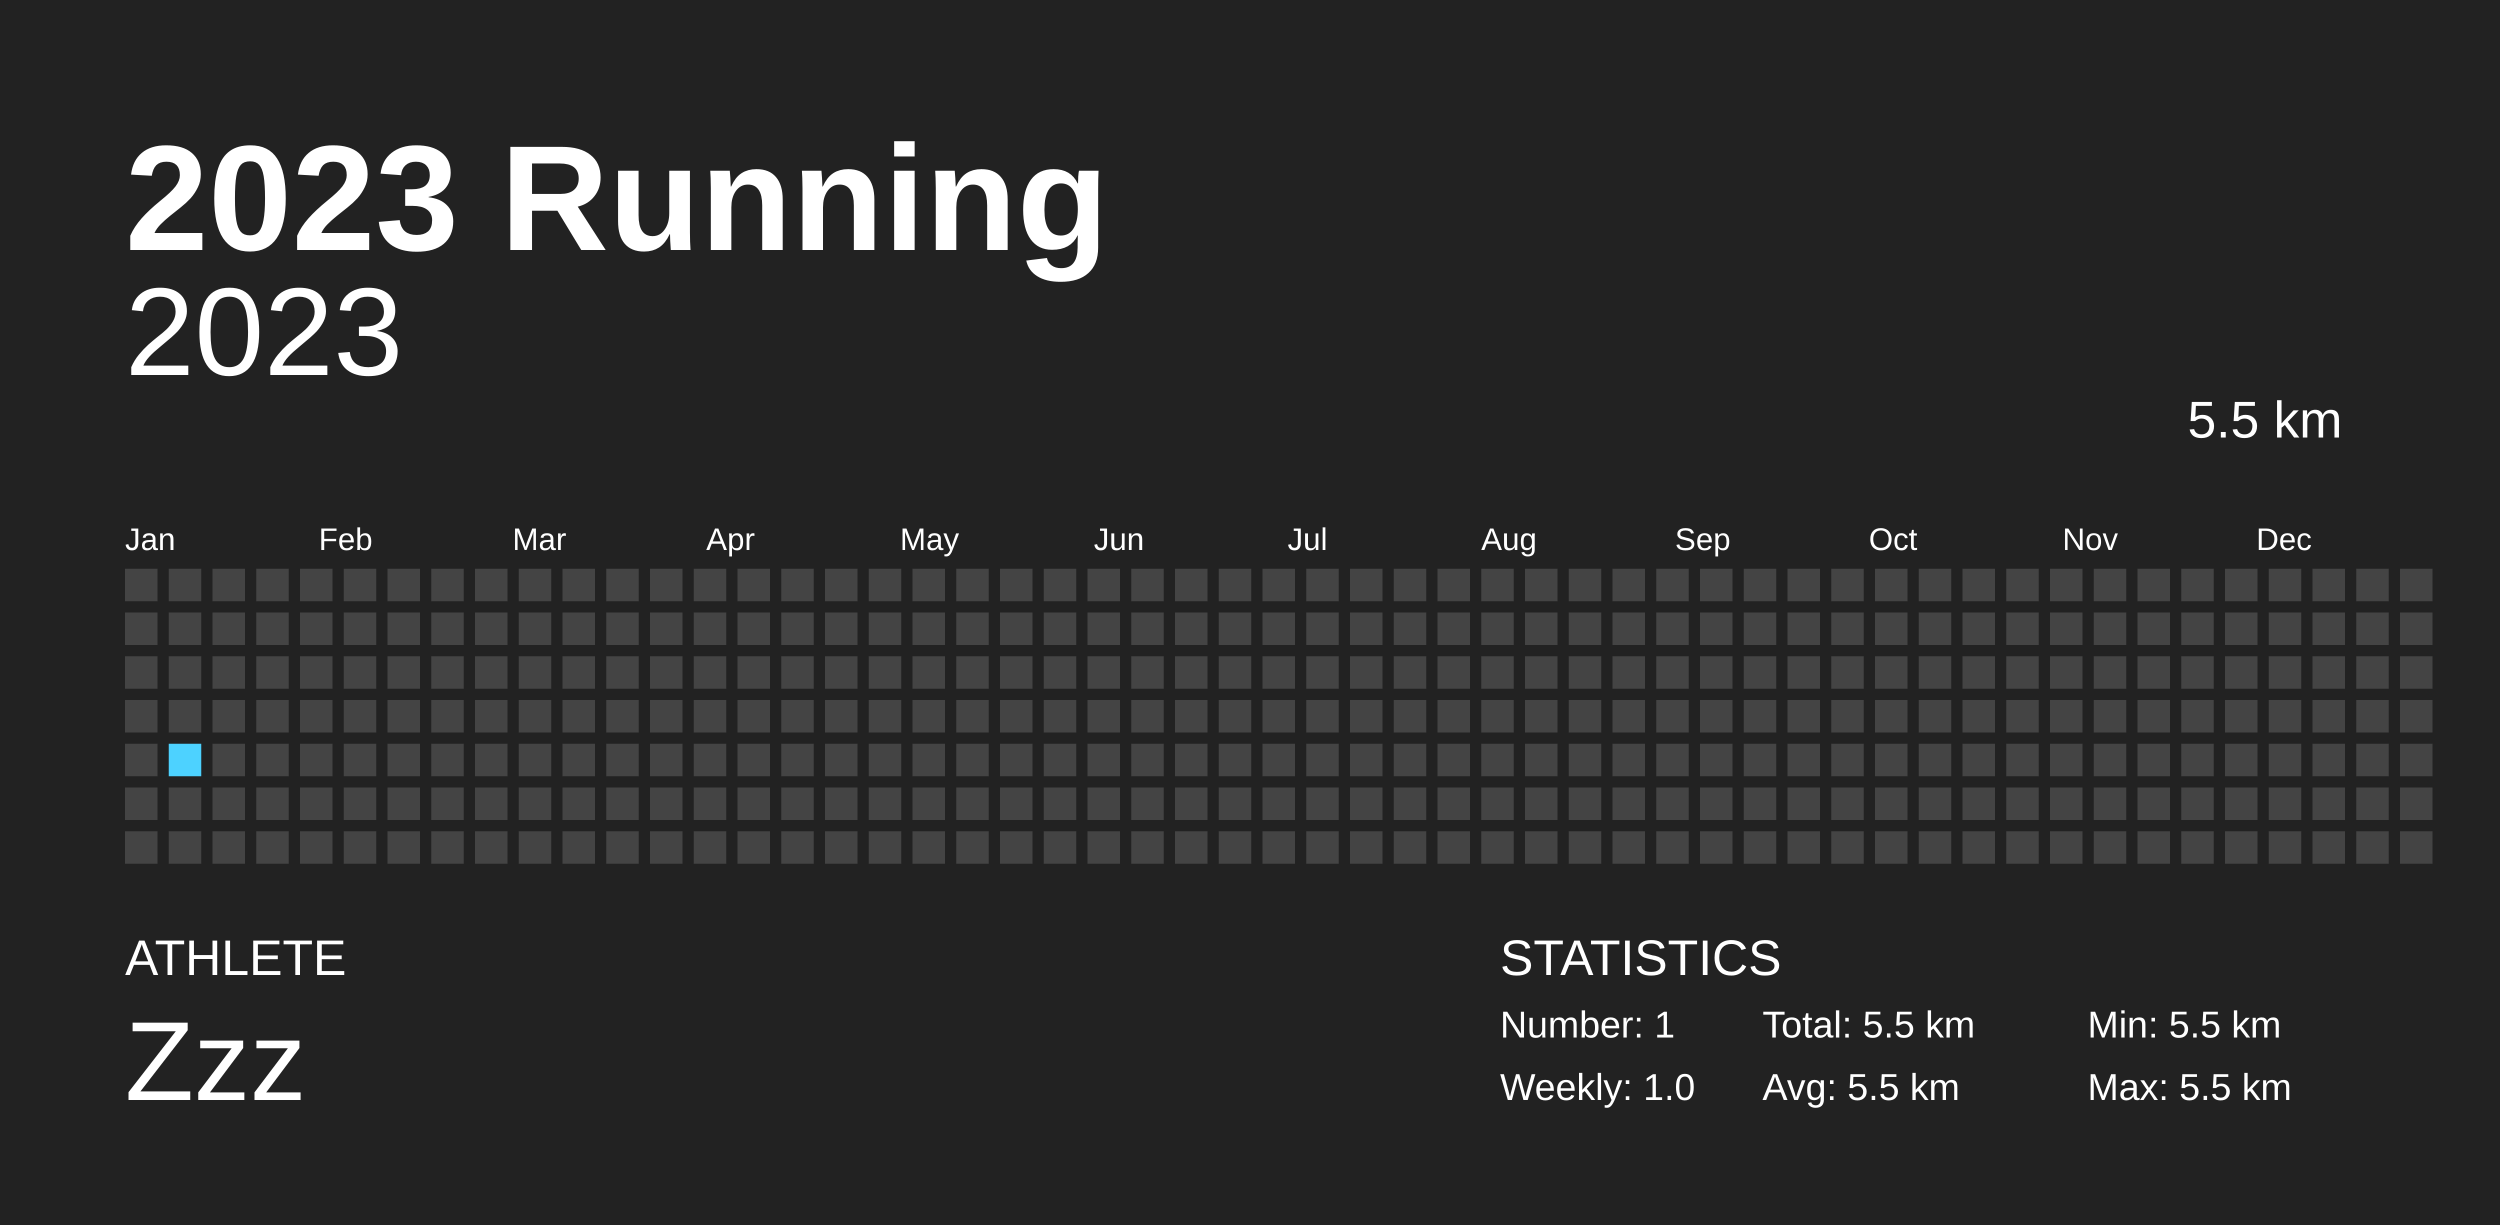
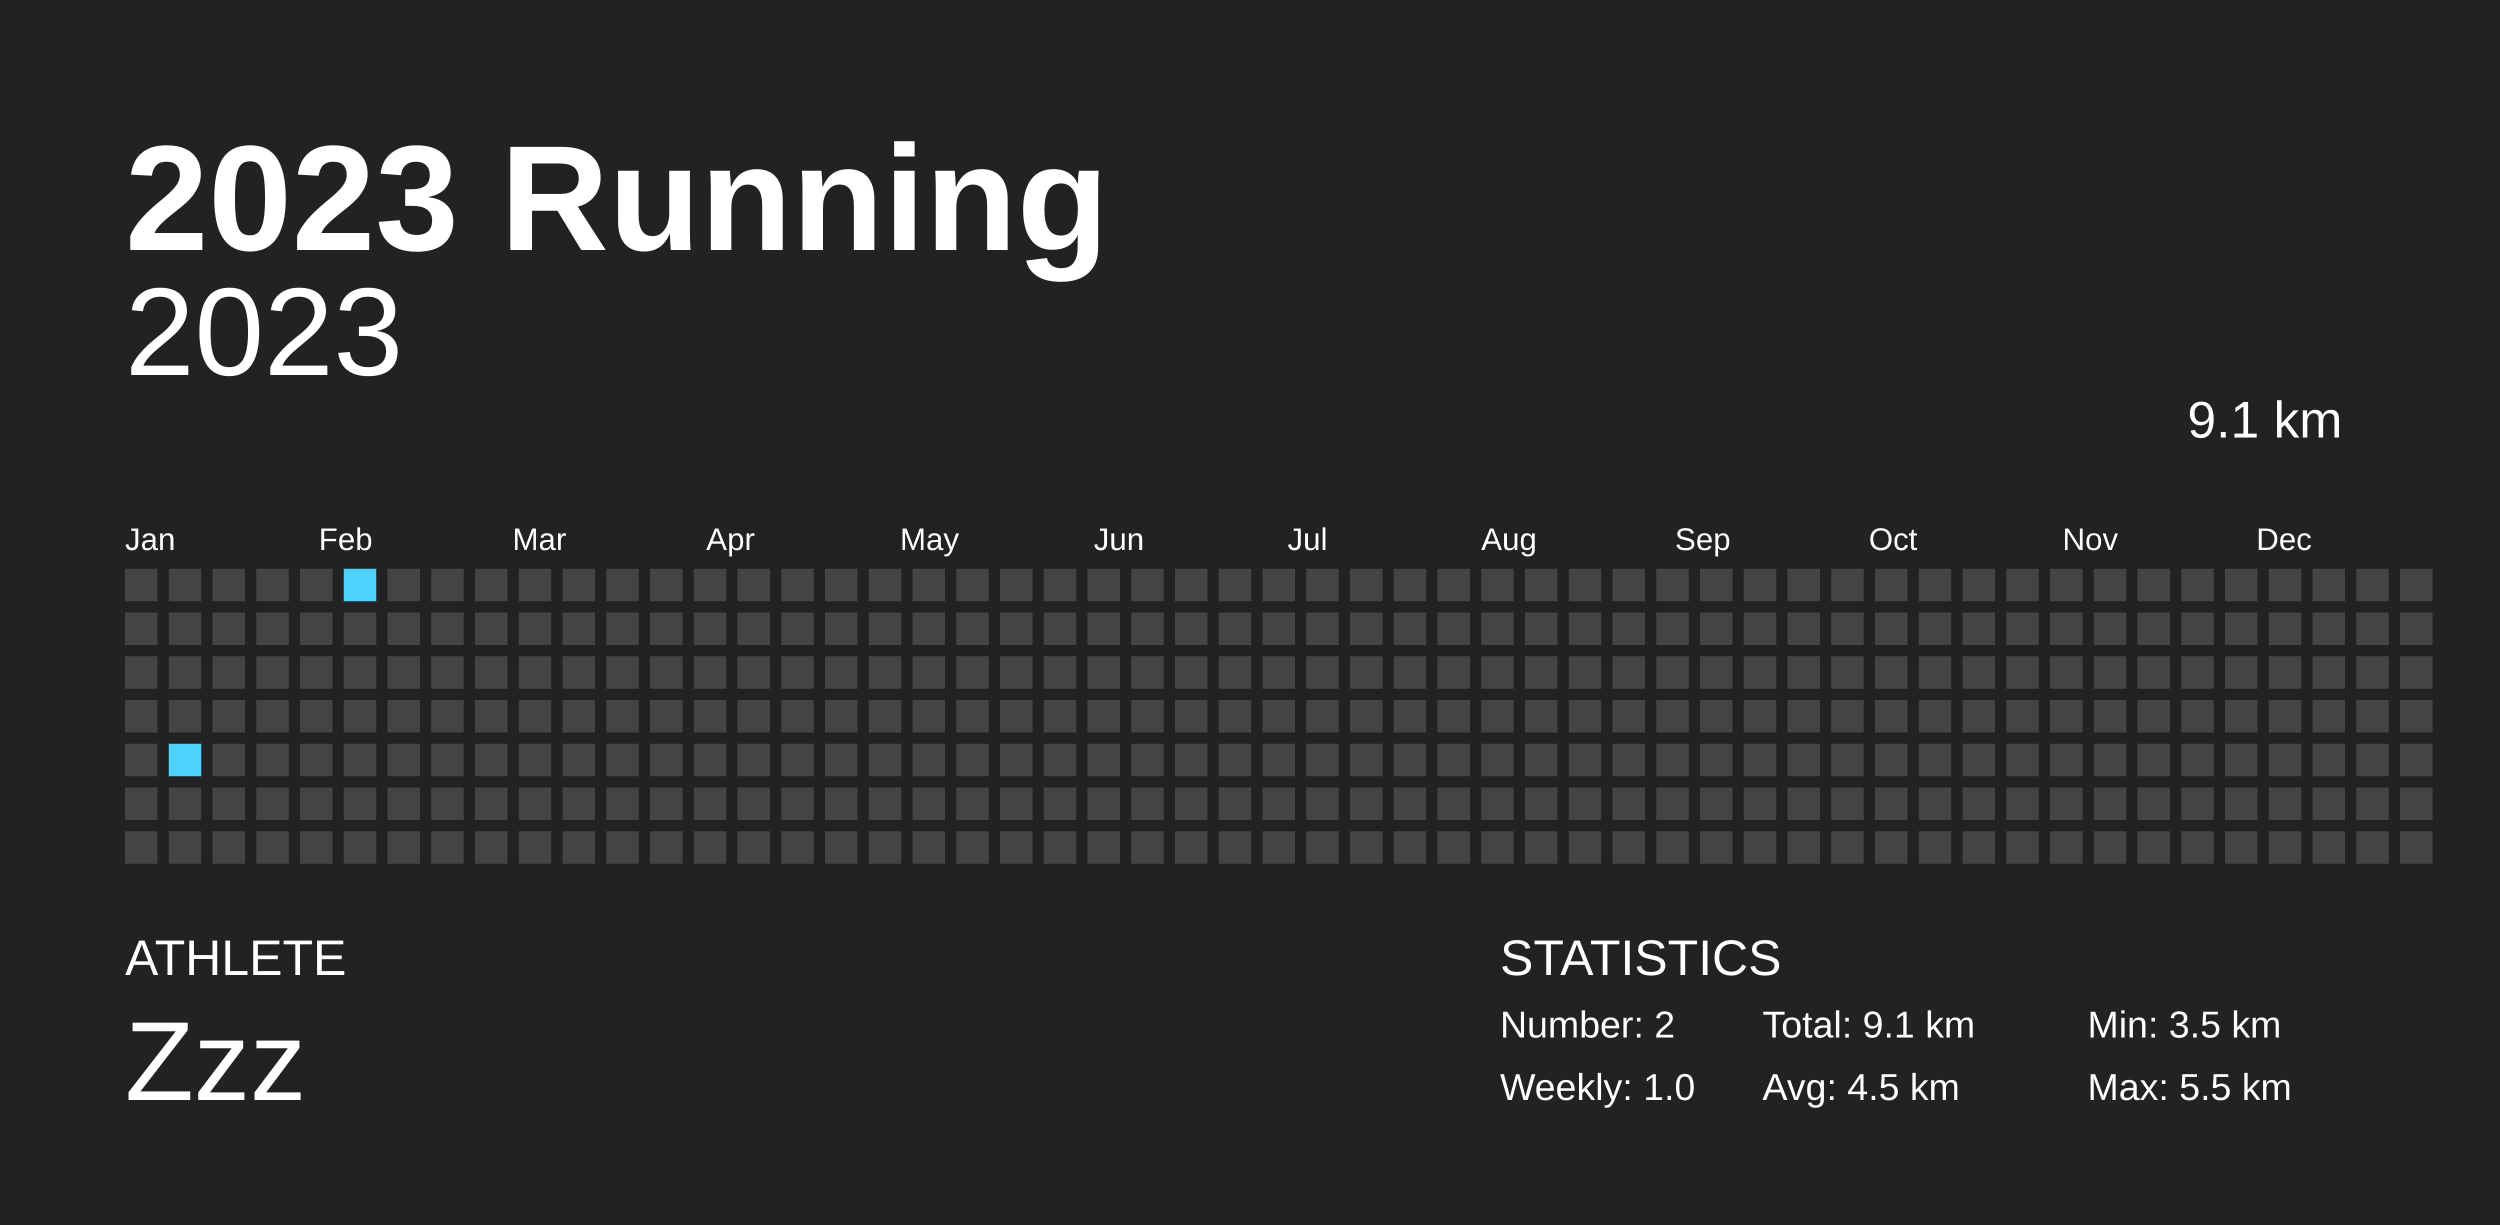
<svg xmlns="http://www.w3.org/2000/svg" baseProfile="full" height="98mm" version="1.1" viewBox="0,0,200,98" width="200mm">
  <defs />
  <rect fill="#222222" height="98" width="200" x="0" y="0" />
  <text fill="#FFFFFF" style="font-size:12px; font-family:Arial; font-weight:bold;" x="10" y="20">2023 Running</text>
  <text fill="#FFFFFF" style="font-size:4px; font-family:Arial" x="10" y="78">ATHLETE</text>
  <text fill="#FFFFFF" style="font-size:9px; font-family:Arial" x="10" y="88">Zzz</text>
  <text fill="#FFFFFF" style="font-size:4px; font-family:Arial" x="120" y="78">STATISTICS</text>
-   <text fill="#FFFFFF" style="font-size:3px; font-family:Arial" x="120" y="83">Number: 1</text>
+   <text fill="#FFFFFF" style="font-size:3px; font-family:Arial" x="120" y="83">Number: 2</text>
  <text fill="#FFFFFF" style="font-size:3px; font-family:Arial" x="120" y="88">Weekly: 1.0</text>
-   <text fill="#FFFFFF" style="font-size:3px; font-family:Arial" x="141" y="83">Total: 5.5 km</text>
-   <text fill="#FFFFFF" style="font-size:3px; font-family:Arial" x="141" y="88">Avg: 5.5 km</text>
-   <text fill="#FFFFFF" style="font-size:3px; font-family:Arial" x="167" y="83">Min: 5.5 km</text>
+   <text fill="#FFFFFF" style="font-size:3px; font-family:Arial" x="141" y="83">Total: 9.1 km</text>
+   <text fill="#FFFFFF" style="font-size:3px; font-family:Arial" x="141" y="88">Avg: 4.5 km</text>
+   <text fill="#FFFFFF" style="font-size:3px; font-family:Arial" x="167" y="83">Min: 3.5 km</text>
  <text fill="#FFFFFF" style="font-size:3px; font-family:Arial" x="167" y="88">Max: 5.5 km</text>
  <text alignment-baseline="hanging" fill="#FFFFFF" style="font-size:10.0px; font-family:Arial;" x="10" y="30">2023</text>
-   <text alignment-baseline="hanging" fill="#FFFFFF" style="font-size:4.125px; font-family:Arial;" x="175" y="35">5.5 km</text>
+   <text alignment-baseline="hanging" fill="#FFFFFF" style="font-size:4.125px; font-family:Arial;" x="175" y="35">9.1 km</text>
  <text fill="#FFFFFF" style="font-size:2.5px; font-family:Arial" x="10.0" y="44">Jan</text>
  <text fill="#FFFFFF" style="font-size:2.5px; font-family:Arial" x="25.5" y="44">Feb</text>
  <text fill="#FFFFFF" style="font-size:2.5px; font-family:Arial" x="41.0" y="44">Mar</text>
  <text fill="#FFFFFF" style="font-size:2.5px; font-family:Arial" x="56.5" y="44">Apr</text>
  <text fill="#FFFFFF" style="font-size:2.5px; font-family:Arial" x="72.0" y="44">May</text>
  <text fill="#FFFFFF" style="font-size:2.5px; font-family:Arial" x="87.5" y="44">Jun</text>
  <text fill="#FFFFFF" style="font-size:2.5px; font-family:Arial" x="103.0" y="44">Jul</text>
  <text fill="#FFFFFF" style="font-size:2.5px; font-family:Arial" x="118.5" y="44">Aug</text>
  <text fill="#FFFFFF" style="font-size:2.5px; font-family:Arial" x="134.0" y="44">Sep</text>
  <text fill="#FFFFFF" style="font-size:2.5px; font-family:Arial" x="149.5" y="44">Oct</text>
  <text fill="#FFFFFF" style="font-size:2.5px; font-family:Arial" x="165.0" y="44">Nov</text>
  <text fill="#FFFFFF" style="font-size:2.5px; font-family:Arial" x="180.5" y="44">Dec</text>
  <rect fill="#444444" height="2.6" width="2.6" x="10.0" y="45.5" />
  <rect fill="#444444" height="2.6" width="2.6" x="10.0" y="49.0" />
  <rect fill="#444444" height="2.6" width="2.6" x="10.0" y="52.5" />
  <rect fill="#444444" height="2.6" width="2.6" x="10.0" y="56.0" />
  <rect fill="#444444" height="2.6" width="2.6" x="10.0" y="59.5" />
  <rect fill="#444444" height="2.6" width="2.6" x="10.0" y="63.0" />
  <rect fill="#444444" height="2.6" width="2.6" x="10.0" y="66.5" />
  <rect fill="#444444" height="2.6" width="2.6" x="13.5" y="45.5" />
  <rect fill="#444444" height="2.6" width="2.6" x="13.5" y="49.0" />
  <rect fill="#444444" height="2.6" width="2.6" x="13.5" y="52.5" />
  <rect fill="#444444" height="2.6" width="2.6" x="13.5" y="56.0" />
-   <rect fill="#4DD2FF" height="2.6" width="2.6" x="13.5" y="59.5" />
+   <rect fill="#4dd2ff" height="2.6" width="2.6" x="13.5" y="59.5" />
  <rect fill="#444444" height="2.6" width="2.6" x="13.5" y="63.0" />
  <rect fill="#444444" height="2.6" width="2.6" x="13.5" y="66.5" />
  <rect fill="#444444" height="2.6" width="2.6" x="17.0" y="45.5" />
  <rect fill="#444444" height="2.6" width="2.6" x="17.0" y="49.0" />
  <rect fill="#444444" height="2.6" width="2.6" x="17.0" y="52.5" />
  <rect fill="#444444" height="2.6" width="2.6" x="17.0" y="56.0" />
  <rect fill="#444444" height="2.6" width="2.6" x="17.0" y="59.5" />
  <rect fill="#444444" height="2.6" width="2.6" x="17.0" y="63.0" />
  <rect fill="#444444" height="2.6" width="2.6" x="17.0" y="66.5" />
  <rect fill="#444444" height="2.6" width="2.6" x="20.5" y="45.5" />
  <rect fill="#444444" height="2.6" width="2.6" x="20.5" y="49.0" />
  <rect fill="#444444" height="2.6" width="2.6" x="20.5" y="52.5" />
  <rect fill="#444444" height="2.6" width="2.6" x="20.5" y="56.0" />
  <rect fill="#444444" height="2.6" width="2.6" x="20.5" y="59.5" />
  <rect fill="#444444" height="2.6" width="2.6" x="20.5" y="63.0" />
  <rect fill="#444444" height="2.6" width="2.6" x="20.5" y="66.5" />
  <rect fill="#444444" height="2.6" width="2.6" x="24.0" y="45.5" />
  <rect fill="#444444" height="2.6" width="2.6" x="24.0" y="49.0" />
  <rect fill="#444444" height="2.6" width="2.6" x="24.0" y="52.5" />
  <rect fill="#444444" height="2.6" width="2.6" x="24.0" y="56.0" />
  <rect fill="#444444" height="2.6" width="2.6" x="24.0" y="59.5" />
  <rect fill="#444444" height="2.6" width="2.6" x="24.0" y="63.0" />
  <rect fill="#444444" height="2.6" width="2.6" x="24.0" y="66.5" />
-   <rect fill="#444444" height="2.6" width="2.6" x="27.5" y="45.5" />
+   <rect fill="#4dd2ff" height="2.6" width="2.6" x="27.5" y="45.5" />
  <rect fill="#444444" height="2.6" width="2.6" x="27.5" y="49.0" />
  <rect fill="#444444" height="2.6" width="2.6" x="27.5" y="52.5" />
  <rect fill="#444444" height="2.6" width="2.6" x="27.5" y="56.0" />
  <rect fill="#444444" height="2.6" width="2.6" x="27.5" y="59.5" />
  <rect fill="#444444" height="2.6" width="2.6" x="27.5" y="63.0" />
  <rect fill="#444444" height="2.6" width="2.6" x="27.5" y="66.5" />
  <rect fill="#444444" height="2.6" width="2.6" x="31.0" y="45.5" />
  <rect fill="#444444" height="2.6" width="2.6" x="31.0" y="49.0" />
  <rect fill="#444444" height="2.6" width="2.6" x="31.0" y="52.5" />
  <rect fill="#444444" height="2.6" width="2.6" x="31.0" y="56.0" />
  <rect fill="#444444" height="2.6" width="2.6" x="31.0" y="59.5" />
  <rect fill="#444444" height="2.6" width="2.6" x="31.0" y="63.0" />
  <rect fill="#444444" height="2.6" width="2.6" x="31.0" y="66.5" />
  <rect fill="#444444" height="2.6" width="2.6" x="34.5" y="45.5" />
  <rect fill="#444444" height="2.6" width="2.6" x="34.5" y="49.0" />
  <rect fill="#444444" height="2.6" width="2.6" x="34.5" y="52.5" />
  <rect fill="#444444" height="2.6" width="2.6" x="34.5" y="56.0" />
  <rect fill="#444444" height="2.6" width="2.6" x="34.5" y="59.5" />
  <rect fill="#444444" height="2.6" width="2.6" x="34.5" y="63.0" />
  <rect fill="#444444" height="2.6" width="2.6" x="34.5" y="66.5" />
  <rect fill="#444444" height="2.6" width="2.6" x="38.0" y="45.5" />
  <rect fill="#444444" height="2.6" width="2.6" x="38.0" y="49.0" />
  <rect fill="#444444" height="2.6" width="2.6" x="38.0" y="52.5" />
  <rect fill="#444444" height="2.6" width="2.6" x="38.0" y="56.0" />
  <rect fill="#444444" height="2.6" width="2.6" x="38.0" y="59.5" />
  <rect fill="#444444" height="2.6" width="2.6" x="38.0" y="63.0" />
  <rect fill="#444444" height="2.6" width="2.6" x="38.0" y="66.5" />
  <rect fill="#444444" height="2.6" width="2.6" x="41.5" y="45.5" />
  <rect fill="#444444" height="2.6" width="2.6" x="41.5" y="49.0" />
  <rect fill="#444444" height="2.6" width="2.6" x="41.5" y="52.5" />
  <rect fill="#444444" height="2.6" width="2.6" x="41.5" y="56.0" />
  <rect fill="#444444" height="2.6" width="2.6" x="41.5" y="59.5" />
  <rect fill="#444444" height="2.6" width="2.6" x="41.5" y="63.0" />
  <rect fill="#444444" height="2.6" width="2.6" x="41.5" y="66.5" />
  <rect fill="#444444" height="2.6" width="2.6" x="45.0" y="45.5" />
  <rect fill="#444444" height="2.6" width="2.6" x="45.0" y="49.0" />
  <rect fill="#444444" height="2.6" width="2.6" x="45.0" y="52.5" />
  <rect fill="#444444" height="2.6" width="2.6" x="45.0" y="56.0" />
  <rect fill="#444444" height="2.6" width="2.6" x="45.0" y="59.5" />
  <rect fill="#444444" height="2.6" width="2.6" x="45.0" y="63.0" />
  <rect fill="#444444" height="2.6" width="2.6" x="45.0" y="66.5" />
  <rect fill="#444444" height="2.6" width="2.6" x="48.5" y="45.5" />
  <rect fill="#444444" height="2.6" width="2.6" x="48.5" y="49.0" />
  <rect fill="#444444" height="2.6" width="2.6" x="48.5" y="52.5" />
  <rect fill="#444444" height="2.6" width="2.6" x="48.5" y="56.0" />
  <rect fill="#444444" height="2.6" width="2.6" x="48.5" y="59.5" />
  <rect fill="#444444" height="2.6" width="2.6" x="48.5" y="63.0" />
  <rect fill="#444444" height="2.6" width="2.6" x="48.5" y="66.5" />
  <rect fill="#444444" height="2.6" width="2.6" x="52.0" y="45.5" />
  <rect fill="#444444" height="2.6" width="2.6" x="52.0" y="49.0" />
  <rect fill="#444444" height="2.6" width="2.6" x="52.0" y="52.5" />
  <rect fill="#444444" height="2.6" width="2.6" x="52.0" y="56.0" />
  <rect fill="#444444" height="2.6" width="2.6" x="52.0" y="59.5" />
  <rect fill="#444444" height="2.6" width="2.6" x="52.0" y="63.0" />
  <rect fill="#444444" height="2.6" width="2.6" x="52.0" y="66.5" />
  <rect fill="#444444" height="2.6" width="2.6" x="55.5" y="45.5" />
  <rect fill="#444444" height="2.6" width="2.6" x="55.5" y="49.0" />
  <rect fill="#444444" height="2.6" width="2.6" x="55.5" y="52.5" />
  <rect fill="#444444" height="2.6" width="2.6" x="55.5" y="56.0" />
  <rect fill="#444444" height="2.6" width="2.6" x="55.5" y="59.5" />
  <rect fill="#444444" height="2.6" width="2.6" x="55.5" y="63.0" />
  <rect fill="#444444" height="2.6" width="2.6" x="55.5" y="66.5" />
  <rect fill="#444444" height="2.6" width="2.6" x="59.0" y="45.5" />
  <rect fill="#444444" height="2.6" width="2.6" x="59.0" y="49.0" />
  <rect fill="#444444" height="2.6" width="2.6" x="59.0" y="52.5" />
  <rect fill="#444444" height="2.6" width="2.6" x="59.0" y="56.0" />
  <rect fill="#444444" height="2.6" width="2.6" x="59.0" y="59.5" />
  <rect fill="#444444" height="2.6" width="2.6" x="59.0" y="63.0" />
  <rect fill="#444444" height="2.6" width="2.6" x="59.0" y="66.5" />
  <rect fill="#444444" height="2.6" width="2.6" x="62.5" y="45.5" />
  <rect fill="#444444" height="2.6" width="2.6" x="62.5" y="49.0" />
  <rect fill="#444444" height="2.6" width="2.6" x="62.5" y="52.5" />
  <rect fill="#444444" height="2.6" width="2.6" x="62.5" y="56.0" />
  <rect fill="#444444" height="2.6" width="2.6" x="62.5" y="59.5" />
  <rect fill="#444444" height="2.6" width="2.6" x="62.5" y="63.0" />
  <rect fill="#444444" height="2.6" width="2.6" x="62.5" y="66.5" />
  <rect fill="#444444" height="2.6" width="2.6" x="66.0" y="45.5" />
  <rect fill="#444444" height="2.6" width="2.6" x="66.0" y="49.0" />
  <rect fill="#444444" height="2.6" width="2.6" x="66.0" y="52.5" />
  <rect fill="#444444" height="2.6" width="2.6" x="66.0" y="56.0" />
  <rect fill="#444444" height="2.6" width="2.6" x="66.0" y="59.5" />
  <rect fill="#444444" height="2.6" width="2.6" x="66.0" y="63.0" />
  <rect fill="#444444" height="2.6" width="2.6" x="66.0" y="66.5" />
  <rect fill="#444444" height="2.6" width="2.6" x="69.5" y="45.5" />
  <rect fill="#444444" height="2.6" width="2.6" x="69.5" y="49.0" />
  <rect fill="#444444" height="2.6" width="2.6" x="69.5" y="52.5" />
  <rect fill="#444444" height="2.6" width="2.6" x="69.5" y="56.0" />
  <rect fill="#444444" height="2.6" width="2.6" x="69.5" y="59.5" />
  <rect fill="#444444" height="2.6" width="2.6" x="69.5" y="63.0" />
  <rect fill="#444444" height="2.6" width="2.6" x="69.5" y="66.5" />
  <rect fill="#444444" height="2.6" width="2.6" x="73.0" y="45.5" />
  <rect fill="#444444" height="2.6" width="2.6" x="73.0" y="49.0" />
  <rect fill="#444444" height="2.6" width="2.6" x="73.0" y="52.5" />
  <rect fill="#444444" height="2.6" width="2.6" x="73.0" y="56.0" />
  <rect fill="#444444" height="2.6" width="2.6" x="73.0" y="59.5" />
  <rect fill="#444444" height="2.6" width="2.6" x="73.0" y="63.0" />
  <rect fill="#444444" height="2.6" width="2.6" x="73.0" y="66.5" />
  <rect fill="#444444" height="2.6" width="2.6" x="76.5" y="45.5" />
  <rect fill="#444444" height="2.6" width="2.6" x="76.5" y="49.0" />
  <rect fill="#444444" height="2.6" width="2.6" x="76.5" y="52.5" />
  <rect fill="#444444" height="2.6" width="2.6" x="76.5" y="56.0" />
  <rect fill="#444444" height="2.6" width="2.6" x="76.5" y="59.5" />
  <rect fill="#444444" height="2.6" width="2.6" x="76.5" y="63.0" />
  <rect fill="#444444" height="2.6" width="2.6" x="76.5" y="66.5" />
  <rect fill="#444444" height="2.6" width="2.6" x="80.0" y="45.5" />
  <rect fill="#444444" height="2.6" width="2.6" x="80.0" y="49.0" />
  <rect fill="#444444" height="2.6" width="2.6" x="80.0" y="52.5" />
  <rect fill="#444444" height="2.6" width="2.6" x="80.0" y="56.0" />
  <rect fill="#444444" height="2.6" width="2.6" x="80.0" y="59.5" />
  <rect fill="#444444" height="2.6" width="2.6" x="80.0" y="63.0" />
  <rect fill="#444444" height="2.6" width="2.6" x="80.0" y="66.5" />
  <rect fill="#444444" height="2.6" width="2.6" x="83.5" y="45.5" />
  <rect fill="#444444" height="2.6" width="2.6" x="83.5" y="49.0" />
  <rect fill="#444444" height="2.6" width="2.6" x="83.5" y="52.5" />
  <rect fill="#444444" height="2.6" width="2.6" x="83.5" y="56.0" />
  <rect fill="#444444" height="2.6" width="2.6" x="83.5" y="59.5" />
  <rect fill="#444444" height="2.6" width="2.6" x="83.5" y="63.0" />
  <rect fill="#444444" height="2.6" width="2.6" x="83.5" y="66.5" />
  <rect fill="#444444" height="2.6" width="2.6" x="87.0" y="45.5" />
  <rect fill="#444444" height="2.6" width="2.6" x="87.0" y="49.0" />
  <rect fill="#444444" height="2.6" width="2.6" x="87.0" y="52.5" />
  <rect fill="#444444" height="2.6" width="2.6" x="87.0" y="56.0" />
  <rect fill="#444444" height="2.6" width="2.6" x="87.0" y="59.5" />
  <rect fill="#444444" height="2.6" width="2.6" x="87.0" y="63.0" />
  <rect fill="#444444" height="2.6" width="2.6" x="87.0" y="66.5" />
  <rect fill="#444444" height="2.6" width="2.6" x="90.5" y="45.5" />
  <rect fill="#444444" height="2.6" width="2.6" x="90.5" y="49.0" />
  <rect fill="#444444" height="2.6" width="2.6" x="90.5" y="52.5" />
  <rect fill="#444444" height="2.6" width="2.6" x="90.5" y="56.0" />
  <rect fill="#444444" height="2.6" width="2.6" x="90.5" y="59.5" />
  <rect fill="#444444" height="2.6" width="2.6" x="90.5" y="63.0" />
  <rect fill="#444444" height="2.6" width="2.6" x="90.5" y="66.5" />
  <rect fill="#444444" height="2.6" width="2.6" x="94.0" y="45.5" />
  <rect fill="#444444" height="2.6" width="2.6" x="94.0" y="49.0" />
  <rect fill="#444444" height="2.6" width="2.6" x="94.0" y="52.5" />
  <rect fill="#444444" height="2.6" width="2.6" x="94.0" y="56.0" />
  <rect fill="#444444" height="2.6" width="2.6" x="94.0" y="59.5" />
  <rect fill="#444444" height="2.6" width="2.6" x="94.0" y="63.0" />
  <rect fill="#444444" height="2.6" width="2.6" x="94.0" y="66.5" />
  <rect fill="#444444" height="2.6" width="2.6" x="97.5" y="45.5" />
  <rect fill="#444444" height="2.6" width="2.6" x="97.5" y="49.0" />
  <rect fill="#444444" height="2.6" width="2.6" x="97.5" y="52.5" />
  <rect fill="#444444" height="2.6" width="2.6" x="97.5" y="56.0" />
  <rect fill="#444444" height="2.6" width="2.6" x="97.5" y="59.5" />
  <rect fill="#444444" height="2.6" width="2.6" x="97.5" y="63.0" />
  <rect fill="#444444" height="2.6" width="2.6" x="97.5" y="66.5" />
  <rect fill="#444444" height="2.6" width="2.6" x="101.0" y="45.5" />
  <rect fill="#444444" height="2.6" width="2.6" x="101.0" y="49.0" />
  <rect fill="#444444" height="2.6" width="2.6" x="101.0" y="52.5" />
  <rect fill="#444444" height="2.6" width="2.6" x="101.0" y="56.0" />
  <rect fill="#444444" height="2.6" width="2.6" x="101.0" y="59.5" />
  <rect fill="#444444" height="2.6" width="2.6" x="101.0" y="63.0" />
  <rect fill="#444444" height="2.6" width="2.6" x="101.0" y="66.5" />
  <rect fill="#444444" height="2.6" width="2.6" x="104.5" y="45.5" />
  <rect fill="#444444" height="2.6" width="2.6" x="104.5" y="49.0" />
  <rect fill="#444444" height="2.6" width="2.6" x="104.5" y="52.5" />
  <rect fill="#444444" height="2.6" width="2.6" x="104.5" y="56.0" />
  <rect fill="#444444" height="2.6" width="2.6" x="104.5" y="59.5" />
  <rect fill="#444444" height="2.6" width="2.6" x="104.5" y="63.0" />
  <rect fill="#444444" height="2.6" width="2.6" x="104.5" y="66.5" />
  <rect fill="#444444" height="2.6" width="2.6" x="108.0" y="45.5" />
  <rect fill="#444444" height="2.6" width="2.6" x="108.0" y="49.0" />
  <rect fill="#444444" height="2.6" width="2.6" x="108.0" y="52.5" />
  <rect fill="#444444" height="2.6" width="2.6" x="108.0" y="56.0" />
  <rect fill="#444444" height="2.6" width="2.6" x="108.0" y="59.5" />
  <rect fill="#444444" height="2.6" width="2.6" x="108.0" y="63.0" />
  <rect fill="#444444" height="2.6" width="2.6" x="108.0" y="66.5" />
  <rect fill="#444444" height="2.6" width="2.6" x="111.5" y="45.5" />
  <rect fill="#444444" height="2.6" width="2.6" x="111.5" y="49.0" />
  <rect fill="#444444" height="2.6" width="2.6" x="111.5" y="52.5" />
  <rect fill="#444444" height="2.6" width="2.6" x="111.5" y="56.0" />
  <rect fill="#444444" height="2.6" width="2.6" x="111.5" y="59.5" />
  <rect fill="#444444" height="2.6" width="2.6" x="111.5" y="63.0" />
  <rect fill="#444444" height="2.6" width="2.6" x="111.5" y="66.5" />
  <rect fill="#444444" height="2.6" width="2.6" x="115.0" y="45.5" />
  <rect fill="#444444" height="2.6" width="2.6" x="115.0" y="49.0" />
  <rect fill="#444444" height="2.6" width="2.6" x="115.0" y="52.5" />
  <rect fill="#444444" height="2.6" width="2.6" x="115.0" y="56.0" />
  <rect fill="#444444" height="2.6" width="2.6" x="115.0" y="59.5" />
  <rect fill="#444444" height="2.6" width="2.6" x="115.0" y="63.0" />
  <rect fill="#444444" height="2.6" width="2.6" x="115.0" y="66.5" />
  <rect fill="#444444" height="2.6" width="2.6" x="118.5" y="45.5" />
  <rect fill="#444444" height="2.6" width="2.6" x="118.5" y="49.0" />
  <rect fill="#444444" height="2.6" width="2.6" x="118.5" y="52.5" />
  <rect fill="#444444" height="2.6" width="2.6" x="118.5" y="56.0" />
  <rect fill="#444444" height="2.6" width="2.6" x="118.5" y="59.5" />
  <rect fill="#444444" height="2.6" width="2.6" x="118.5" y="63.0" />
  <rect fill="#444444" height="2.6" width="2.6" x="118.5" y="66.5" />
  <rect fill="#444444" height="2.6" width="2.6" x="122.0" y="45.5" />
  <rect fill="#444444" height="2.6" width="2.6" x="122.0" y="49.0" />
  <rect fill="#444444" height="2.6" width="2.6" x="122.0" y="52.5" />
  <rect fill="#444444" height="2.6" width="2.6" x="122.0" y="56.0" />
  <rect fill="#444444" height="2.6" width="2.6" x="122.0" y="59.5" />
  <rect fill="#444444" height="2.6" width="2.6" x="122.0" y="63.0" />
  <rect fill="#444444" height="2.6" width="2.6" x="122.0" y="66.5" />
  <rect fill="#444444" height="2.6" width="2.6" x="125.5" y="45.5" />
  <rect fill="#444444" height="2.6" width="2.6" x="125.5" y="49.0" />
  <rect fill="#444444" height="2.6" width="2.6" x="125.5" y="52.5" />
  <rect fill="#444444" height="2.6" width="2.6" x="125.5" y="56.0" />
  <rect fill="#444444" height="2.6" width="2.6" x="125.5" y="59.5" />
  <rect fill="#444444" height="2.6" width="2.6" x="125.5" y="63.0" />
  <rect fill="#444444" height="2.6" width="2.6" x="125.5" y="66.5" />
  <rect fill="#444444" height="2.6" width="2.6" x="129.0" y="45.5" />
  <rect fill="#444444" height="2.6" width="2.6" x="129.0" y="49.0" />
  <rect fill="#444444" height="2.6" width="2.6" x="129.0" y="52.5" />
  <rect fill="#444444" height="2.6" width="2.6" x="129.0" y="56.0" />
  <rect fill="#444444" height="2.6" width="2.6" x="129.0" y="59.5" />
  <rect fill="#444444" height="2.6" width="2.6" x="129.0" y="63.0" />
  <rect fill="#444444" height="2.6" width="2.6" x="129.0" y="66.5" />
  <rect fill="#444444" height="2.6" width="2.6" x="132.5" y="45.5" />
  <rect fill="#444444" height="2.6" width="2.6" x="132.5" y="49.0" />
  <rect fill="#444444" height="2.6" width="2.6" x="132.5" y="52.5" />
  <rect fill="#444444" height="2.6" width="2.6" x="132.5" y="56.0" />
  <rect fill="#444444" height="2.6" width="2.6" x="132.5" y="59.5" />
  <rect fill="#444444" height="2.6" width="2.6" x="132.5" y="63.0" />
  <rect fill="#444444" height="2.6" width="2.6" x="132.5" y="66.5" />
  <rect fill="#444444" height="2.6" width="2.6" x="136.0" y="45.5" />
  <rect fill="#444444" height="2.6" width="2.6" x="136.0" y="49.0" />
  <rect fill="#444444" height="2.6" width="2.6" x="136.0" y="52.5" />
  <rect fill="#444444" height="2.6" width="2.6" x="136.0" y="56.0" />
  <rect fill="#444444" height="2.6" width="2.6" x="136.0" y="59.5" />
  <rect fill="#444444" height="2.6" width="2.6" x="136.0" y="63.0" />
  <rect fill="#444444" height="2.6" width="2.6" x="136.0" y="66.5" />
  <rect fill="#444444" height="2.6" width="2.6" x="139.5" y="45.5" />
  <rect fill="#444444" height="2.6" width="2.6" x="139.5" y="49.0" />
  <rect fill="#444444" height="2.6" width="2.6" x="139.5" y="52.5" />
  <rect fill="#444444" height="2.6" width="2.6" x="139.5" y="56.0" />
  <rect fill="#444444" height="2.6" width="2.6" x="139.5" y="59.5" />
  <rect fill="#444444" height="2.6" width="2.6" x="139.5" y="63.0" />
  <rect fill="#444444" height="2.6" width="2.6" x="139.5" y="66.5" />
  <rect fill="#444444" height="2.6" width="2.6" x="143.0" y="45.5" />
  <rect fill="#444444" height="2.6" width="2.6" x="143.0" y="49.0" />
  <rect fill="#444444" height="2.6" width="2.6" x="143.0" y="52.5" />
  <rect fill="#444444" height="2.6" width="2.6" x="143.0" y="56.0" />
  <rect fill="#444444" height="2.6" width="2.6" x="143.0" y="59.5" />
  <rect fill="#444444" height="2.6" width="2.6" x="143.0" y="63.0" />
  <rect fill="#444444" height="2.6" width="2.6" x="143.0" y="66.5" />
  <rect fill="#444444" height="2.6" width="2.6" x="146.5" y="45.5" />
  <rect fill="#444444" height="2.6" width="2.6" x="146.5" y="49.0" />
  <rect fill="#444444" height="2.6" width="2.6" x="146.5" y="52.5" />
  <rect fill="#444444" height="2.6" width="2.6" x="146.5" y="56.0" />
  <rect fill="#444444" height="2.6" width="2.6" x="146.5" y="59.5" />
  <rect fill="#444444" height="2.6" width="2.6" x="146.5" y="63.0" />
  <rect fill="#444444" height="2.6" width="2.6" x="146.5" y="66.5" />
  <rect fill="#444444" height="2.6" width="2.6" x="150.0" y="45.5" />
  <rect fill="#444444" height="2.6" width="2.6" x="150.0" y="49.0" />
  <rect fill="#444444" height="2.6" width="2.6" x="150.0" y="52.5" />
  <rect fill="#444444" height="2.6" width="2.6" x="150.0" y="56.0" />
  <rect fill="#444444" height="2.6" width="2.6" x="150.0" y="59.5" />
  <rect fill="#444444" height="2.6" width="2.6" x="150.0" y="63.0" />
  <rect fill="#444444" height="2.6" width="2.6" x="150.0" y="66.5" />
  <rect fill="#444444" height="2.6" width="2.6" x="153.5" y="45.5" />
  <rect fill="#444444" height="2.6" width="2.6" x="153.5" y="49.0" />
  <rect fill="#444444" height="2.6" width="2.6" x="153.5" y="52.5" />
  <rect fill="#444444" height="2.6" width="2.6" x="153.5" y="56.0" />
  <rect fill="#444444" height="2.6" width="2.6" x="153.5" y="59.5" />
  <rect fill="#444444" height="2.6" width="2.6" x="153.5" y="63.0" />
  <rect fill="#444444" height="2.6" width="2.6" x="153.5" y="66.5" />
  <rect fill="#444444" height="2.6" width="2.6" x="157.0" y="45.5" />
  <rect fill="#444444" height="2.6" width="2.6" x="157.0" y="49.0" />
  <rect fill="#444444" height="2.6" width="2.6" x="157.0" y="52.5" />
  <rect fill="#444444" height="2.6" width="2.6" x="157.0" y="56.0" />
  <rect fill="#444444" height="2.6" width="2.6" x="157.0" y="59.5" />
  <rect fill="#444444" height="2.6" width="2.6" x="157.0" y="63.0" />
  <rect fill="#444444" height="2.6" width="2.6" x="157.0" y="66.5" />
  <rect fill="#444444" height="2.6" width="2.6" x="160.5" y="45.5" />
  <rect fill="#444444" height="2.6" width="2.6" x="160.5" y="49.0" />
  <rect fill="#444444" height="2.6" width="2.6" x="160.5" y="52.5" />
  <rect fill="#444444" height="2.6" width="2.6" x="160.5" y="56.0" />
  <rect fill="#444444" height="2.6" width="2.6" x="160.5" y="59.5" />
  <rect fill="#444444" height="2.6" width="2.6" x="160.5" y="63.0" />
  <rect fill="#444444" height="2.6" width="2.6" x="160.5" y="66.5" />
  <rect fill="#444444" height="2.6" width="2.6" x="164.0" y="45.5" />
  <rect fill="#444444" height="2.6" width="2.6" x="164.0" y="49.0" />
  <rect fill="#444444" height="2.6" width="2.6" x="164.0" y="52.5" />
  <rect fill="#444444" height="2.6" width="2.6" x="164.0" y="56.0" />
  <rect fill="#444444" height="2.6" width="2.6" x="164.0" y="59.5" />
  <rect fill="#444444" height="2.6" width="2.6" x="164.0" y="63.0" />
  <rect fill="#444444" height="2.6" width="2.6" x="164.0" y="66.5" />
  <rect fill="#444444" height="2.6" width="2.6" x="167.5" y="45.5" />
  <rect fill="#444444" height="2.6" width="2.6" x="167.5" y="49.0" />
  <rect fill="#444444" height="2.6" width="2.6" x="167.5" y="52.5" />
  <rect fill="#444444" height="2.6" width="2.6" x="167.5" y="56.0" />
  <rect fill="#444444" height="2.6" width="2.6" x="167.5" y="59.5" />
  <rect fill="#444444" height="2.6" width="2.6" x="167.5" y="63.0" />
  <rect fill="#444444" height="2.6" width="2.6" x="167.5" y="66.5" />
  <rect fill="#444444" height="2.6" width="2.6" x="171.0" y="45.5" />
  <rect fill="#444444" height="2.6" width="2.6" x="171.0" y="49.0" />
  <rect fill="#444444" height="2.6" width="2.6" x="171.0" y="52.5" />
  <rect fill="#444444" height="2.6" width="2.6" x="171.0" y="56.0" />
  <rect fill="#444444" height="2.6" width="2.6" x="171.0" y="59.5" />
  <rect fill="#444444" height="2.6" width="2.6" x="171.0" y="63.0" />
  <rect fill="#444444" height="2.6" width="2.6" x="171.0" y="66.5" />
  <rect fill="#444444" height="2.6" width="2.6" x="174.5" y="45.5" />
  <rect fill="#444444" height="2.6" width="2.6" x="174.5" y="49.0" />
  <rect fill="#444444" height="2.6" width="2.6" x="174.5" y="52.5" />
  <rect fill="#444444" height="2.6" width="2.6" x="174.5" y="56.0" />
  <rect fill="#444444" height="2.6" width="2.6" x="174.5" y="59.5" />
  <rect fill="#444444" height="2.6" width="2.6" x="174.5" y="63.0" />
  <rect fill="#444444" height="2.6" width="2.6" x="174.5" y="66.5" />
  <rect fill="#444444" height="2.6" width="2.6" x="178.0" y="45.5" />
  <rect fill="#444444" height="2.6" width="2.6" x="178.0" y="49.0" />
  <rect fill="#444444" height="2.6" width="2.6" x="178.0" y="52.5" />
  <rect fill="#444444" height="2.6" width="2.6" x="178.0" y="56.0" />
  <rect fill="#444444" height="2.6" width="2.6" x="178.0" y="59.5" />
  <rect fill="#444444" height="2.6" width="2.6" x="178.0" y="63.0" />
  <rect fill="#444444" height="2.6" width="2.6" x="178.0" y="66.5" />
  <rect fill="#444444" height="2.6" width="2.6" x="181.5" y="45.5" />
  <rect fill="#444444" height="2.6" width="2.6" x="181.5" y="49.0" />
  <rect fill="#444444" height="2.6" width="2.6" x="181.5" y="52.5" />
  <rect fill="#444444" height="2.6" width="2.6" x="181.5" y="56.0" />
  <rect fill="#444444" height="2.6" width="2.6" x="181.5" y="59.5" />
  <rect fill="#444444" height="2.6" width="2.6" x="181.5" y="63.0" />
  <rect fill="#444444" height="2.6" width="2.6" x="181.5" y="66.5" />
  <rect fill="#444444" height="2.6" width="2.6" x="185.0" y="45.5" />
  <rect fill="#444444" height="2.6" width="2.6" x="185.0" y="49.0" />
  <rect fill="#444444" height="2.6" width="2.6" x="185.0" y="52.5" />
  <rect fill="#444444" height="2.6" width="2.6" x="185.0" y="56.0" />
  <rect fill="#444444" height="2.6" width="2.6" x="185.0" y="59.5" />
  <rect fill="#444444" height="2.6" width="2.6" x="185.0" y="63.0" />
  <rect fill="#444444" height="2.6" width="2.6" x="185.0" y="66.5" />
  <rect fill="#444444" height="2.6" width="2.6" x="188.5" y="45.5" />
  <rect fill="#444444" height="2.6" width="2.6" x="188.5" y="49.0" />
  <rect fill="#444444" height="2.6" width="2.6" x="188.5" y="52.5" />
  <rect fill="#444444" height="2.6" width="2.6" x="188.5" y="56.0" />
  <rect fill="#444444" height="2.6" width="2.6" x="188.5" y="59.5" />
  <rect fill="#444444" height="2.6" width="2.6" x="188.5" y="63.0" />
  <rect fill="#444444" height="2.6" width="2.6" x="188.5" y="66.5" />
  <rect fill="#444444" height="2.6" width="2.6" x="192.0" y="45.5" />
  <rect fill="#444444" height="2.6" width="2.6" x="192.0" y="49.0" />
  <rect fill="#444444" height="2.6" width="2.6" x="192.0" y="52.5" />
  <rect fill="#444444" height="2.6" width="2.6" x="192.0" y="56.0" />
  <rect fill="#444444" height="2.6" width="2.6" x="192.0" y="59.5" />
  <rect fill="#444444" height="2.6" width="2.6" x="192.0" y="63.0" />
  <rect fill="#444444" height="2.6" width="2.6" x="192.0" y="66.5" />
</svg>
